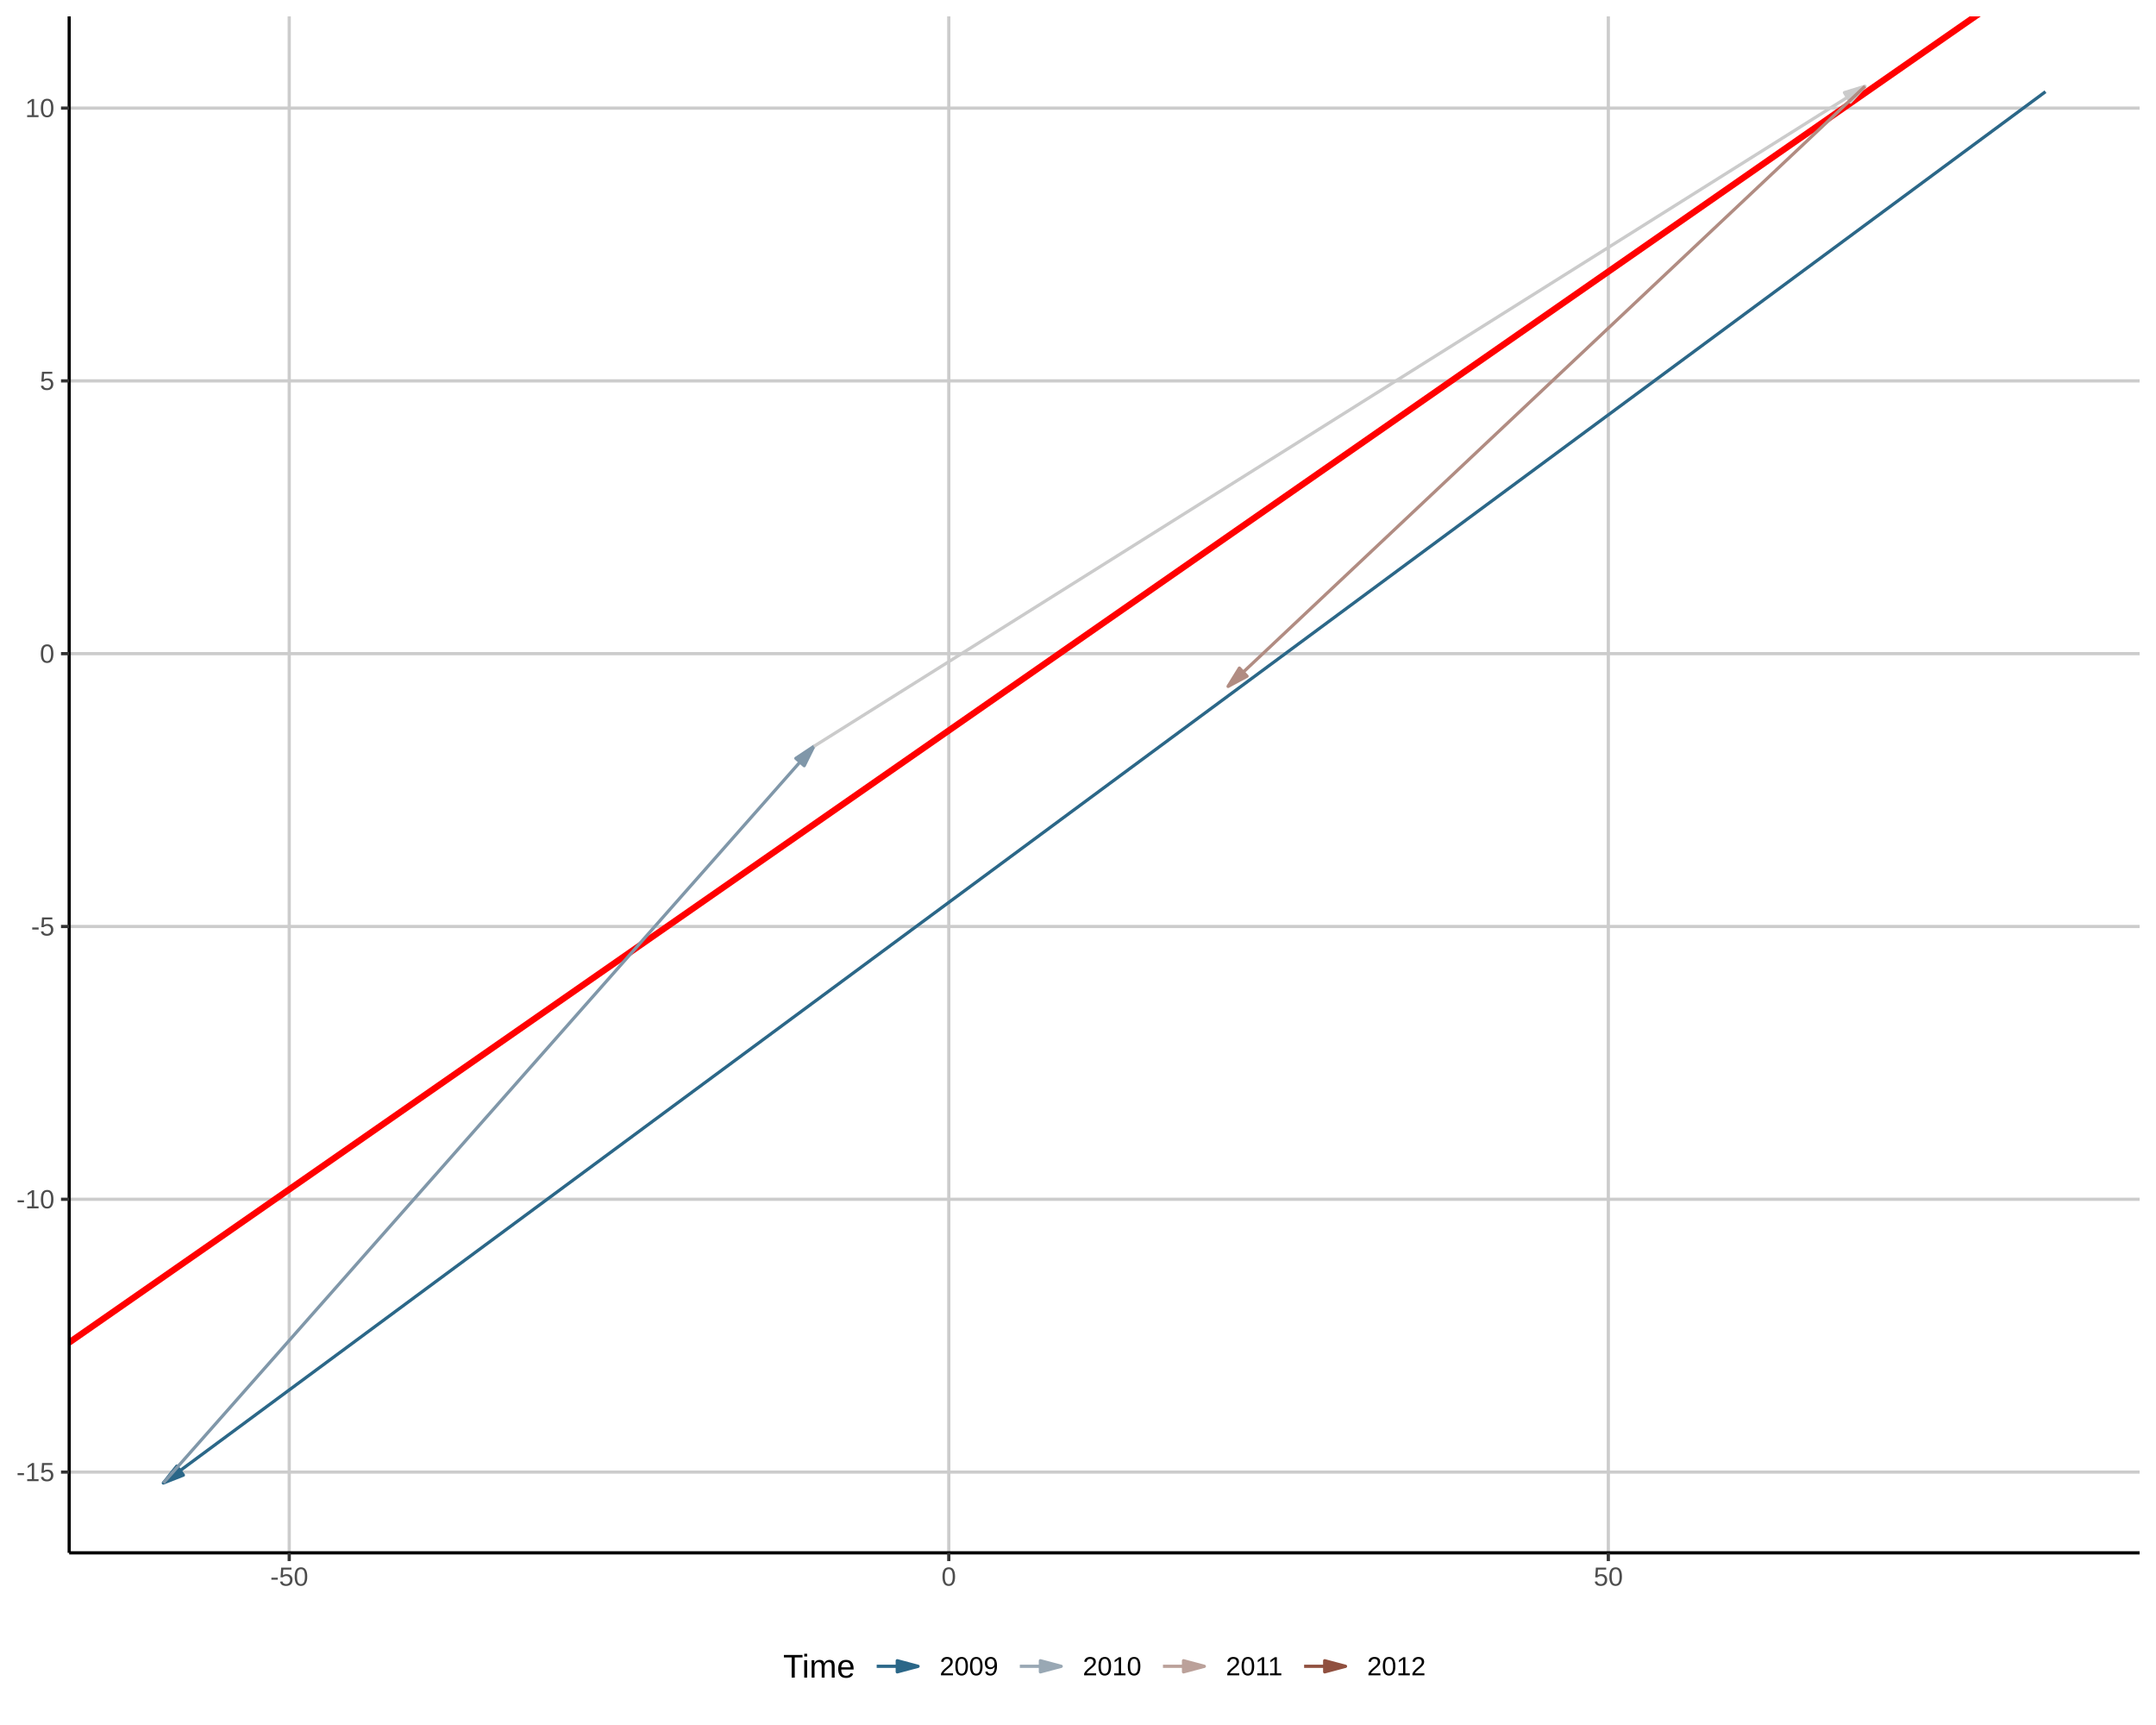
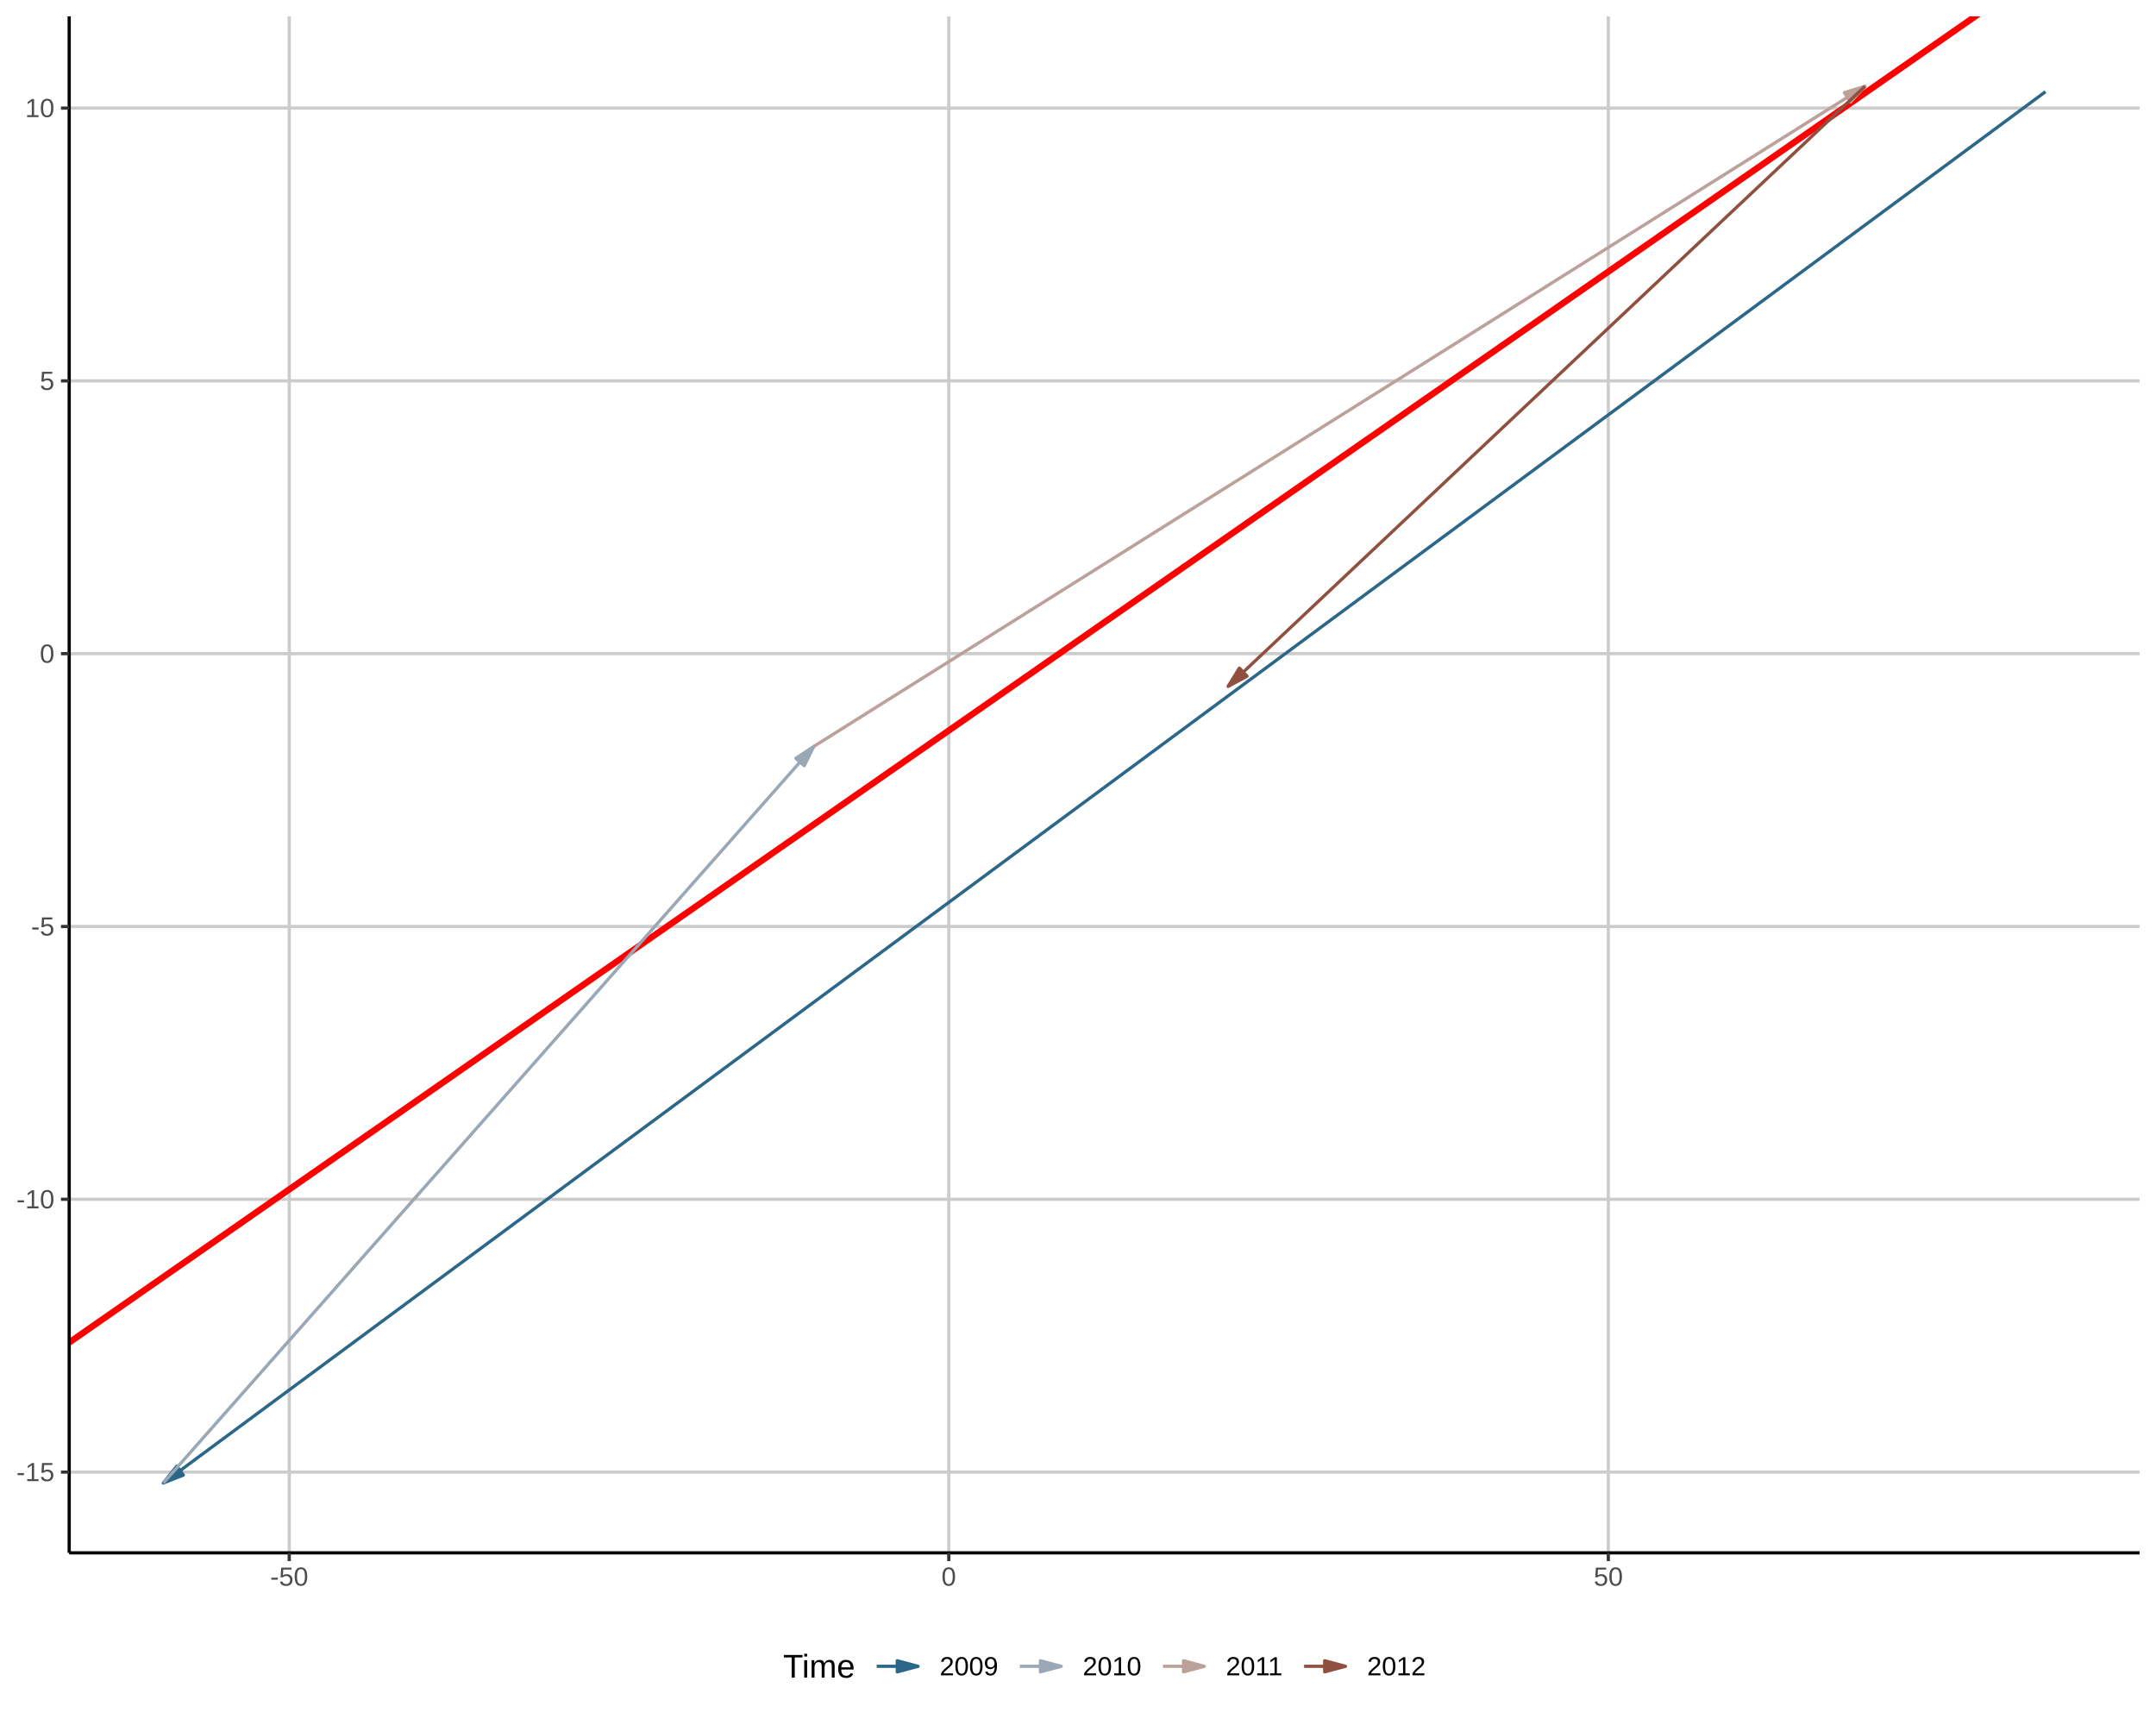
<svg xmlns="http://www.w3.org/2000/svg" viewBox="0 0 720.00 576.00">
  <defs>
    <style type="text/css">
    line, polyline, polygon, path, rect, circle {
      fill: none;
      stroke: #000000;
      stroke-linecap: round;
      stroke-linejoin: round;
      stroke-miterlimit: 10.00;
    }
  </style>
  </defs>
  <rect width="100%" height="100%" style="stroke: none; fill: #FFFFFF;" />
  <rect x="0.00" y="0.00" width="720.00" height="576.00" style="stroke-width: 1.07; stroke: #FFFFFF; fill: #FFFFFF;" />
  <defs>
    <clipPath id="cpMjMuMTF8NzE0LjUyfDUxOC41Mnw1LjQ4">
      <rect x="23.11" y="5.48" width="691.41" height="513.04" />
    </clipPath>
  </defs>
  <rect x="23.11" y="5.48" width="691.41" height="513.04" style="stroke-width: 1.07; stroke: none; fill: #FFFFFF;" clip-path="url(#cpMjMuMTF8NzE0LjUyfDUxOC41Mnw1LjQ4)" />
  <polyline points="23.11,491.55 714.52,491.55 " style="stroke-width: 1.07; stroke: #CCCCCC; stroke-linecap: butt;" clip-path="url(#cpMjMuMTF8NzE0LjUyfDUxOC41Mnw1LjQ4)" />
  <polyline points="23.11,400.46 714.52,400.46 " style="stroke-width: 1.07; stroke: #CCCCCC; stroke-linecap: butt;" clip-path="url(#cpMjMuMTF8NzE0LjUyfDUxOC41Mnw1LjQ4)" />
  <polyline points="23.11,309.37 714.52,309.37 " style="stroke-width: 1.07; stroke: #CCCCCC; stroke-linecap: butt;" clip-path="url(#cpMjMuMTF8NzE0LjUyfDUxOC41Mnw1LjQ4)" />
  <polyline points="23.11,218.27 714.52,218.27 " style="stroke-width: 1.07; stroke: #CCCCCC; stroke-linecap: butt;" clip-path="url(#cpMjMuMTF8NzE0LjUyfDUxOC41Mnw1LjQ4)" />
  <polyline points="23.11,127.18 714.52,127.18 " style="stroke-width: 1.07; stroke: #CCCCCC; stroke-linecap: butt;" clip-path="url(#cpMjMuMTF8NzE0LjUyfDUxOC41Mnw1LjQ4)" />
  <polyline points="23.11,36.09 714.52,36.09 " style="stroke-width: 1.07; stroke: #CCCCCC; stroke-linecap: butt;" clip-path="url(#cpMjMuMTF8NzE0LjUyfDUxOC41Mnw1LjQ4)" />
  <polyline points="96.59,518.52 96.59,5.48 " style="stroke-width: 1.07; stroke: #CCCCCC; stroke-linecap: butt;" clip-path="url(#cpMjMuMTF8NzE0LjUyfDUxOC41Mnw1LjQ4)" />
  <polyline points="316.85,518.52 316.85,5.48 " style="stroke-width: 1.07; stroke: #CCCCCC; stroke-linecap: butt;" clip-path="url(#cpMjMuMTF8NzE0LjUyfDUxOC41Mnw1LjQ4)" />
  <polyline points="537.10,518.52 537.10,5.48 " style="stroke-width: 1.07; stroke: #CCCCCC; stroke-linecap: butt;" clip-path="url(#cpMjMuMTF8NzE0LjUyfDUxOC41Mnw1LjQ4)" />
  <line x1="23.11" y1="448.28" x2="667.48" y2="0.00" style="stroke-width: 2.13; stroke: #FF0000; stroke-linecap: butt;" clip-path="url(#cpMjMuMTF8NzE0LjUyfDUxOC41Mnw1LjQ4)" />
  <line x1="683.09" y1="30.62" x2="54.54" y2="495.20" style="stroke-width: 1.07; stroke: #2B6788; stroke-linecap: butt;" clip-path="url(#cpMjMuMTF8NzE0LjUyfDUxOC41Mnw1LjQ4)" />
  <polygon points="59.03,489.56 54.54,495.20 61.24,492.56 " style="stroke-width: 1.07; stroke: #2B6788; stroke-linecap: butt; fill: #2B6788;" clip-path="url(#cpMjMuMTF8NzE0LjUyfDUxOC41Mnw1LjQ4)" />
-   <line x1="54.54" y1="495.20" x2="271.77" y2="249.24" style="stroke-width: 1.07; stroke: #8097A9; stroke-linecap: butt;" clip-path="url(#cpMjMuMTF8NzE0LjUyfDUxOC41Mnw1LjQ4)" />
-   <polygon points="268.57,255.69 271.77,249.24 265.77,253.22 " style="stroke-width: 1.07; stroke: #8097A9; stroke-linecap: butt; fill: #8097A9;" clip-path="url(#cpMjMuMTF8NzE0LjUyfDUxOC41Mnw1LjQ4)" />
-   <line x1="271.77" y1="249.24" x2="622.83" y2="28.80" style="stroke-width: 1.07; stroke: #CBCBCB; stroke-linecap: butt;" clip-path="url(#cpMjMuMTF8NzE0LjUyfDUxOC41Mnw1LjQ4)" />
-   <polygon points="617.94,34.08 622.83,28.80 615.95,30.92 " style="stroke-width: 1.07; stroke: #CBCBCB; stroke-linecap: butt; fill: #CBCBCB;" clip-path="url(#cpMjMuMTF8NzE0LjUyfDUxOC41Mnw1LjQ4)" />
-   <line x1="622.83" y1="28.80" x2="410.12" y2="229.20" style="stroke-width: 1.07; stroke: #B18C82; stroke-linecap: butt;" clip-path="url(#cpMjMuMTF8NzE0LjUyfDUxOC41Mnw1LjQ4)" />
-   <polygon points="413.90,223.08 410.12,229.20 416.46,225.79 " style="stroke-width: 1.07; stroke: #B18C82; stroke-linecap: butt; fill: #B18C82;" clip-path="url(#cpMjMuMTF8NzE0LjUyfDUxOC41Mnw1LjQ4)" />
+   <line x1="54.54" y1="495.20" x2="271.77" y2="249.24" style="stroke-width: 1.07; stroke: #99A8B4; stroke-linecap: butt;" clip-path="url(#cpMjMuMTF8NzE0LjUyfDUxOC41Mnw1LjQ4)" />
+   <polygon points="268.57,255.69 271.77,249.24 265.77,253.22 " style="stroke-width: 1.07; stroke: #99A8B4; stroke-linecap: butt; fill: #99A8B4;" clip-path="url(#cpMjMuMTF8NzE0LjUyfDUxOC41Mnw1LjQ4)" />
+   <line x1="271.77" y1="249.24" x2="622.83" y2="28.80" style="stroke-width: 1.07; stroke: #BBA19A; stroke-linecap: butt;" clip-path="url(#cpMjMuMTF8NzE0LjUyfDUxOC41Mnw1LjQ4)" />
+   <polygon points="617.94,34.08 622.83,28.80 615.95,30.92 " style="stroke-width: 1.07; stroke: #BBA19A; stroke-linecap: butt; fill: #BBA19A;" clip-path="url(#cpMjMuMTF8NzE0LjUyfDUxOC41Mnw1LjQ4)" />
+   <line x1="622.83" y1="28.80" x2="410.12" y2="229.20" style="stroke-width: 1.07; stroke: #90503F; stroke-linecap: butt;" clip-path="url(#cpMjMuMTF8NzE0LjUyfDUxOC41Mnw1LjQ4)" />
+   <polygon points="413.90,223.08 410.12,229.20 416.46,225.79 " style="stroke-width: 1.07; stroke: #90503F; stroke-linecap: butt; fill: #90503F;" clip-path="url(#cpMjMuMTF8NzE0LjUyfDUxOC41Mnw1LjQ4)" />
  <defs>
    <clipPath id="cpMC4wMHw3MjAuMDB8NTc2LjAwfDAuMDA=">
      <rect x="0.00" y="0.00" width="720.00" height="576.00" />
    </clipPath>
  </defs>
  <polyline points="23.11,518.52 23.11,5.48 " style="stroke-width: 1.07; stroke-linecap: butt;" clip-path="url(#cpMC4wMHw3MjAuMDB8NTc2LjAwfDAuMDA=)" />
  <g clip-path="url(#cpMC4wMHw3MjAuMDB8NTc2LjAwfDAuMDA=)">
    <text x="5.48" y="494.58" style="font-size: 8.80px; fill: #4D4D4D; font-family: Liberation Sans;" textLength="12.70px" lengthAdjust="spacingAndGlyphs">-15</text>
  </g>
  <g clip-path="url(#cpMC4wMHw3MjAuMDB8NTc2LjAwfDAuMDA=)">
    <text x="5.48" y="403.48" style="font-size: 8.80px; fill: #4D4D4D; font-family: Liberation Sans;" textLength="12.70px" lengthAdjust="spacingAndGlyphs">-10</text>
  </g>
  <g clip-path="url(#cpMC4wMHw3MjAuMDB8NTc2LjAwfDAuMDA=)">
    <text x="10.37" y="312.39" style="font-size: 8.80px; fill: #4D4D4D; font-family: Liberation Sans;" textLength="7.81px" lengthAdjust="spacingAndGlyphs">-5</text>
  </g>
  <g clip-path="url(#cpMC4wMHw3MjAuMDB8NTc2LjAwfDAuMDA=)">
    <text x="13.29" y="221.30" style="font-size: 8.80px; fill: #4D4D4D; font-family: Liberation Sans;" textLength="4.89px" lengthAdjust="spacingAndGlyphs">0</text>
  </g>
  <g clip-path="url(#cpMC4wMHw3MjAuMDB8NTc2LjAwfDAuMDA=)">
    <text x="13.29" y="130.20" style="font-size: 8.80px; fill: #4D4D4D; font-family: Liberation Sans;" textLength="4.89px" lengthAdjust="spacingAndGlyphs">5</text>
  </g>
  <g clip-path="url(#cpMC4wMHw3MjAuMDB8NTc2LjAwfDAuMDA=)">
    <text x="8.40" y="39.11" style="font-size: 8.80px; fill: #4D4D4D; font-family: Liberation Sans;" textLength="9.78px" lengthAdjust="spacingAndGlyphs">10</text>
  </g>
  <polyline points="20.37,491.55 23.11,491.55 " style="stroke-width: 1.07; stroke: #333333; stroke-linecap: butt;" clip-path="url(#cpMC4wMHw3MjAuMDB8NTc2LjAwfDAuMDA=)" />
  <polyline points="20.37,400.46 23.11,400.46 " style="stroke-width: 1.07; stroke: #333333; stroke-linecap: butt;" clip-path="url(#cpMC4wMHw3MjAuMDB8NTc2LjAwfDAuMDA=)" />
  <polyline points="20.37,309.37 23.11,309.37 " style="stroke-width: 1.07; stroke: #333333; stroke-linecap: butt;" clip-path="url(#cpMC4wMHw3MjAuMDB8NTc2LjAwfDAuMDA=)" />
  <polyline points="20.37,218.27 23.11,218.27 " style="stroke-width: 1.07; stroke: #333333; stroke-linecap: butt;" clip-path="url(#cpMC4wMHw3MjAuMDB8NTc2LjAwfDAuMDA=)" />
  <polyline points="20.37,127.18 23.11,127.18 " style="stroke-width: 1.07; stroke: #333333; stroke-linecap: butt;" clip-path="url(#cpMC4wMHw3MjAuMDB8NTc2LjAwfDAuMDA=)" />
  <polyline points="20.37,36.09 23.11,36.09 " style="stroke-width: 1.07; stroke: #333333; stroke-linecap: butt;" clip-path="url(#cpMC4wMHw3MjAuMDB8NTc2LjAwfDAuMDA=)" />
  <polyline points="23.11,518.52 714.52,518.52 " style="stroke-width: 1.07; stroke-linecap: butt;" clip-path="url(#cpMC4wMHw3MjAuMDB8NTc2LjAwfDAuMDA=)" />
  <polyline points="96.59,521.26 96.59,518.52 " style="stroke-width: 1.07; stroke: #333333; stroke-linecap: butt;" clip-path="url(#cpMC4wMHw3MjAuMDB8NTc2LjAwfDAuMDA=)" />
  <polyline points="316.85,521.26 316.85,518.52 " style="stroke-width: 1.07; stroke: #333333; stroke-linecap: butt;" clip-path="url(#cpMC4wMHw3MjAuMDB8NTc2LjAwfDAuMDA=)" />
  <polyline points="537.10,521.26 537.10,518.52 " style="stroke-width: 1.07; stroke: #333333; stroke-linecap: butt;" clip-path="url(#cpMC4wMHw3MjAuMDB8NTc2LjAwfDAuMDA=)" />
  <g clip-path="url(#cpMC4wMHw3MjAuMDB8NTc2LjAwfDAuMDA=)">
    <text x="90.24" y="529.49" style="font-size: 8.80px; fill: #4D4D4D; font-family: Liberation Sans;" textLength="12.70px" lengthAdjust="spacingAndGlyphs">-50</text>
  </g>
  <g clip-path="url(#cpMC4wMHw3MjAuMDB8NTc2LjAwfDAuMDA=)">
    <text x="314.40" y="529.49" style="font-size: 8.80px; fill: #4D4D4D; font-family: Liberation Sans;" textLength="4.89px" lengthAdjust="spacingAndGlyphs">0</text>
  </g>
  <g clip-path="url(#cpMC4wMHw3MjAuMDB8NTc2LjAwfDAuMDA=)">
    <text x="532.21" y="529.49" style="font-size: 8.80px; fill: #4D4D4D; font-family: Liberation Sans;" textLength="9.78px" lengthAdjust="spacingAndGlyphs">50</text>
  </g>
  <rect x="256.05" y="542.28" width="225.54" height="28.24" style="stroke-width: 1.07; stroke: none; fill: #FFFFFF;" clip-path="url(#cpMC4wMHw3MjAuMDB8NTc2LjAwfDAuMDA=)" />
  <g clip-path="url(#cpMC4wMHw3MjAuMDB8NTc2LjAwfDAuMDA=)">
    <text x="261.53" y="560.18" style="font-size: 11.00px; font-family: Liberation Sans;" textLength="24.03px" lengthAdjust="spacingAndGlyphs">Time</text>
  </g>
  <line x1="292.77" y1="556.40" x2="306.59" y2="556.40" style="stroke-width: 1.07; stroke: #2B6788; stroke-linecap: butt;" clip-path="url(#cpMC4wMHw3MjAuMDB8NTc2LjAwfDAuMDA=)" />
  <polygon points="299.64,558.26 306.59,556.40 299.64,554.54 " style="stroke-width: 1.07; stroke: #2B6788; stroke-linecap: butt; fill: #2B6788;" clip-path="url(#cpMC4wMHw3MjAuMDB8NTc2LjAwfDAuMDA=)" />
  <line x1="340.57" y1="556.40" x2="354.39" y2="556.40" style="stroke-width: 1.07; stroke: #99A8B4; stroke-linecap: butt;" clip-path="url(#cpMC4wMHw3MjAuMDB8NTc2LjAwfDAuMDA=)" />
  <polygon points="347.44,558.26 354.39,556.40 347.44,554.54 " style="stroke-width: 1.07; stroke: #99A8B4; stroke-linecap: butt; fill: #99A8B4;" clip-path="url(#cpMC4wMHw3MjAuMDB8NTc2LjAwfDAuMDA=)" />
  <line x1="388.37" y1="556.40" x2="402.19" y2="556.40" style="stroke-width: 1.07; stroke: #BBA19A; stroke-linecap: butt;" clip-path="url(#cpMC4wMHw3MjAuMDB8NTc2LjAwfDAuMDA=)" />
  <polygon points="395.24,558.26 402.19,556.40 395.24,554.54 " style="stroke-width: 1.07; stroke: #BBA19A; stroke-linecap: butt; fill: #BBA19A;" clip-path="url(#cpMC4wMHw3MjAuMDB8NTc2LjAwfDAuMDA=)" />
  <line x1="435.51" y1="556.40" x2="449.34" y2="556.40" style="stroke-width: 1.07; stroke: #90503F; stroke-linecap: butt;" clip-path="url(#cpMC4wMHw3MjAuMDB8NTc2LjAwfDAuMDA=)" />
  <polygon points="442.38,558.26 449.34,556.40 442.38,554.54 " style="stroke-width: 1.07; stroke: #90503F; stroke-linecap: butt; fill: #90503F;" clip-path="url(#cpMC4wMHw3MjAuMDB8NTc2LjAwfDAuMDA=)" />
  <g clip-path="url(#cpMC4wMHw3MjAuMDB8NTc2LjAwfDAuMDA=)">
    <text x="313.80" y="559.42" style="font-size: 8.80px; font-family: Liberation Sans;" textLength="19.56px" lengthAdjust="spacingAndGlyphs">2009</text>
  </g>
  <g clip-path="url(#cpMC4wMHw3MjAuMDB8NTc2LjAwfDAuMDA=)">
    <text x="361.60" y="559.42" style="font-size: 8.80px; font-family: Liberation Sans;" textLength="19.56px" lengthAdjust="spacingAndGlyphs">2010</text>
  </g>
  <g clip-path="url(#cpMC4wMHw3MjAuMDB8NTc2LjAwfDAuMDA=)">
    <text x="409.40" y="559.42" style="font-size: 8.80px; font-family: Liberation Sans;" textLength="18.91px" lengthAdjust="spacingAndGlyphs">2011</text>
  </g>
  <g clip-path="url(#cpMC4wMHw3MjAuMDB8NTc2LjAwfDAuMDA=)">
    <text x="456.55" y="559.42" style="font-size: 8.80px; font-family: Liberation Sans;" textLength="19.56px" lengthAdjust="spacingAndGlyphs">2012</text>
  </g>
</svg>
